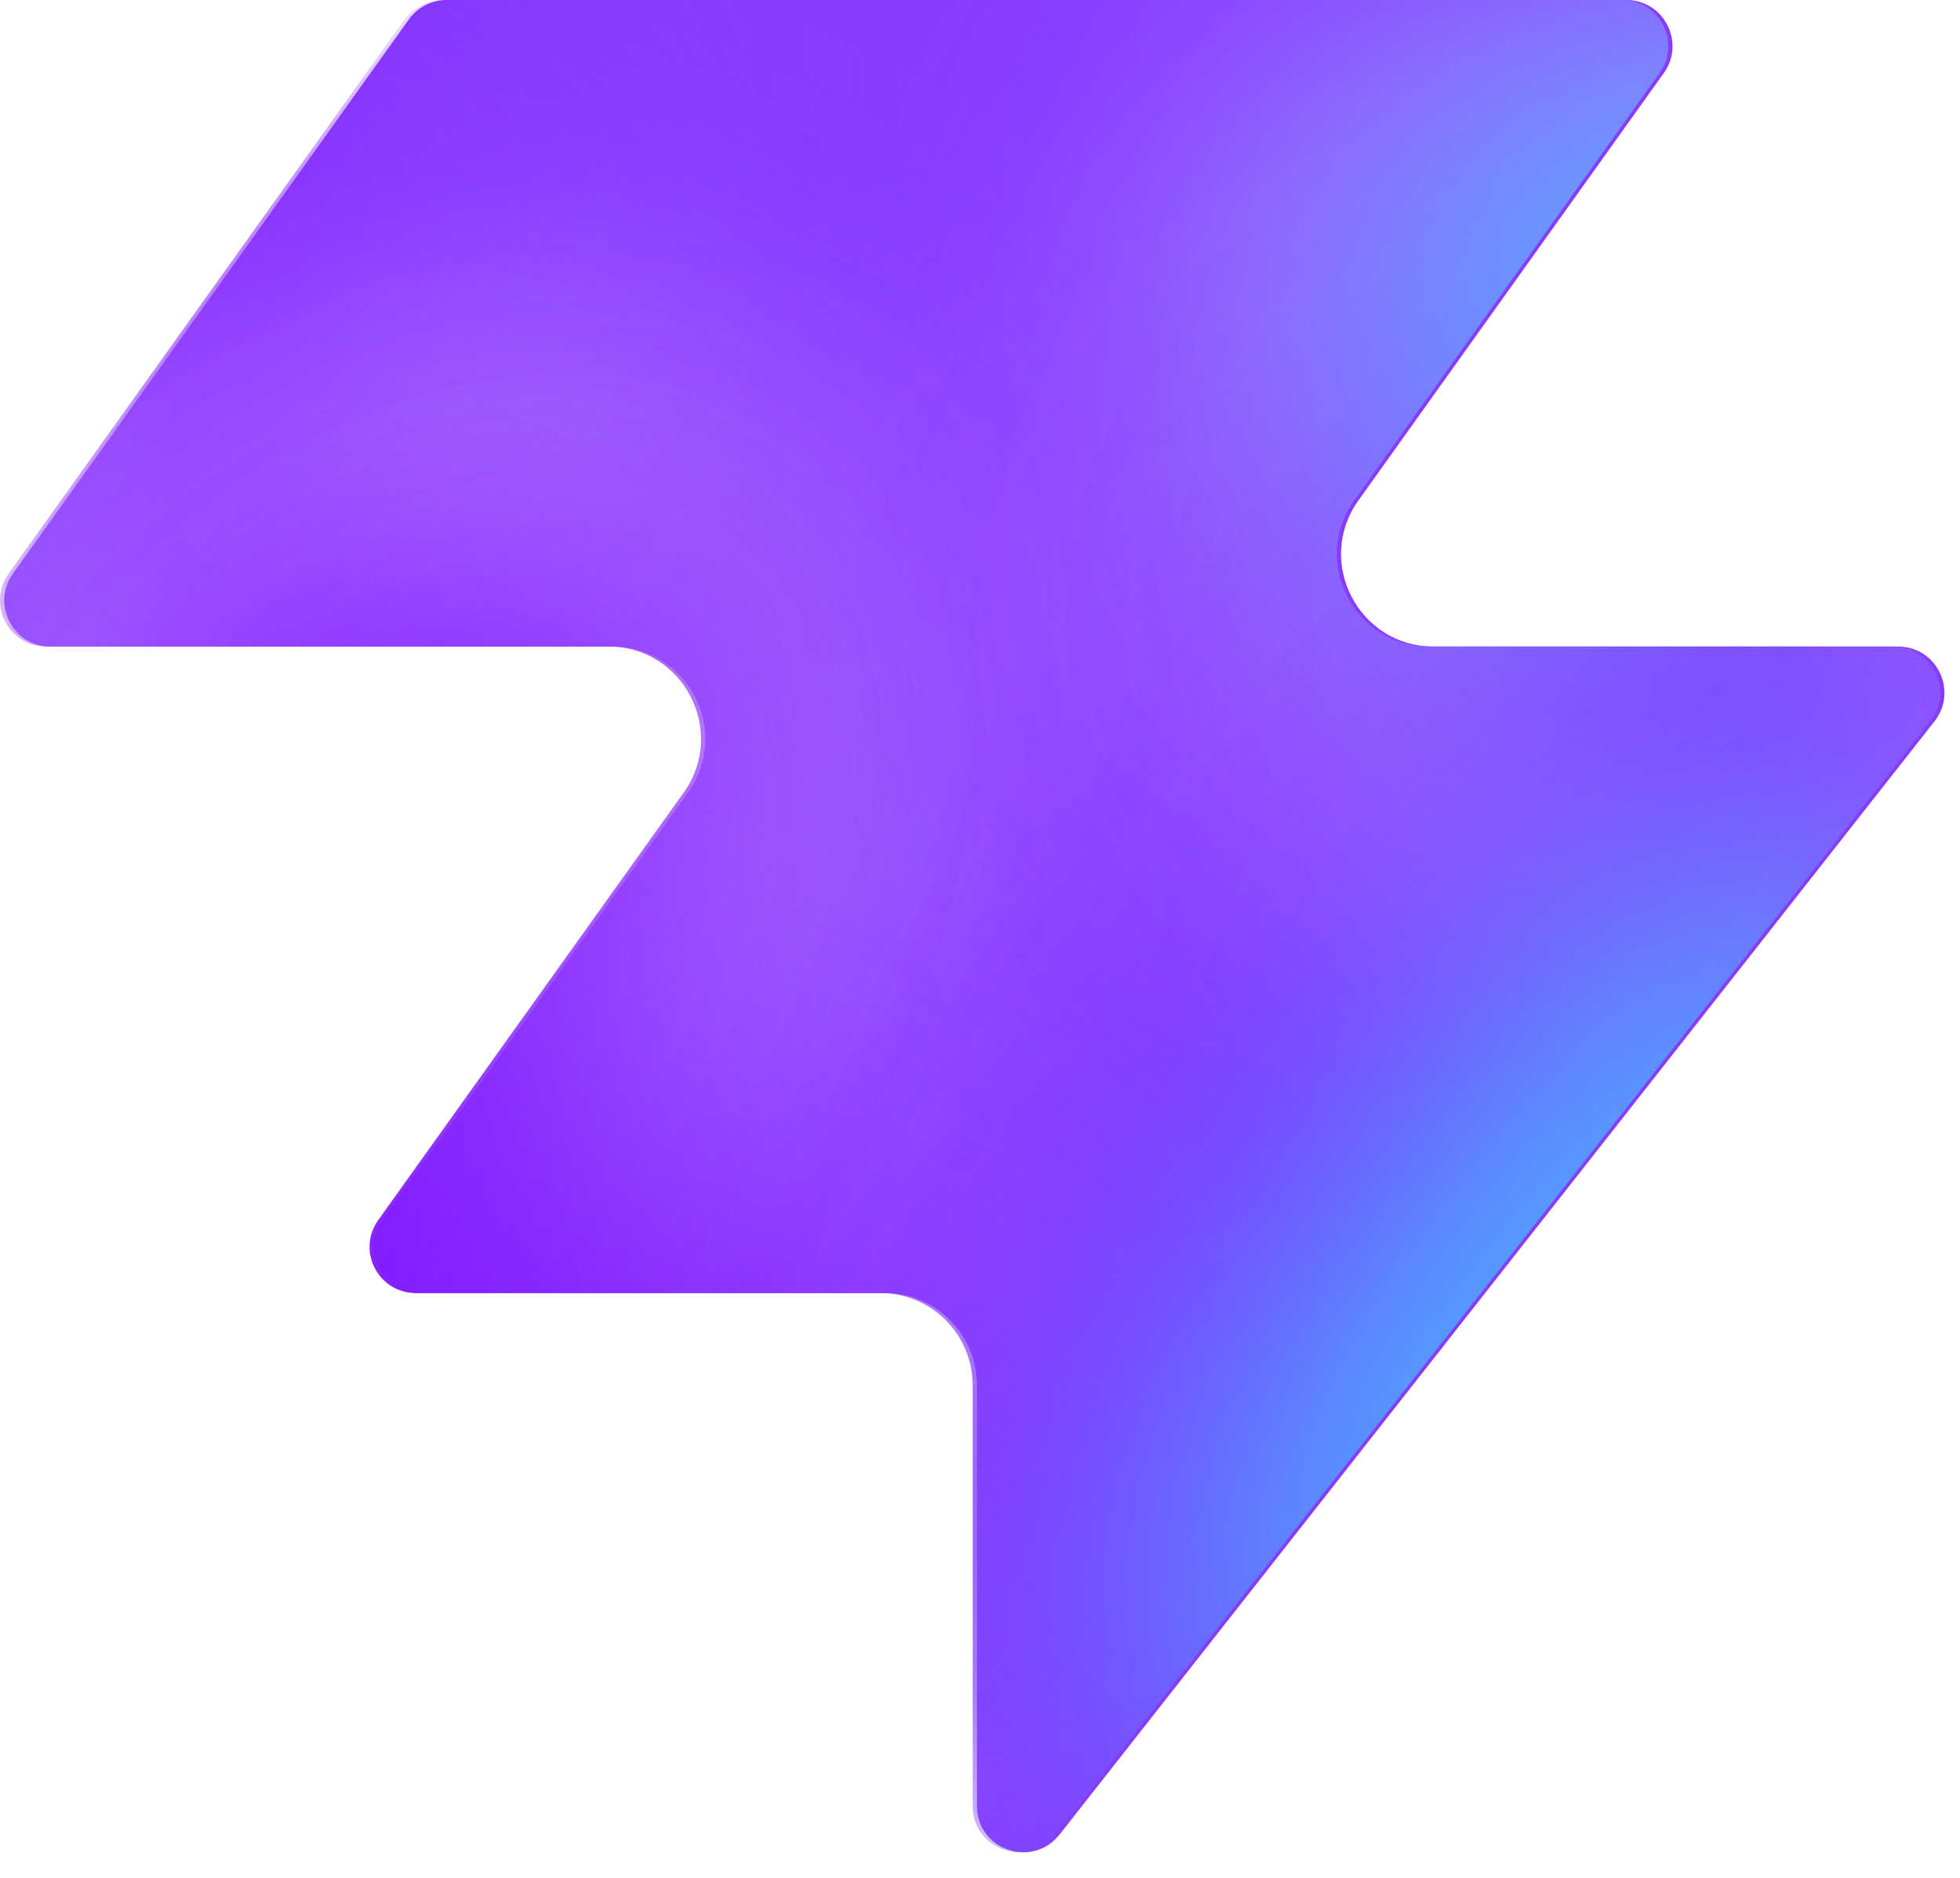
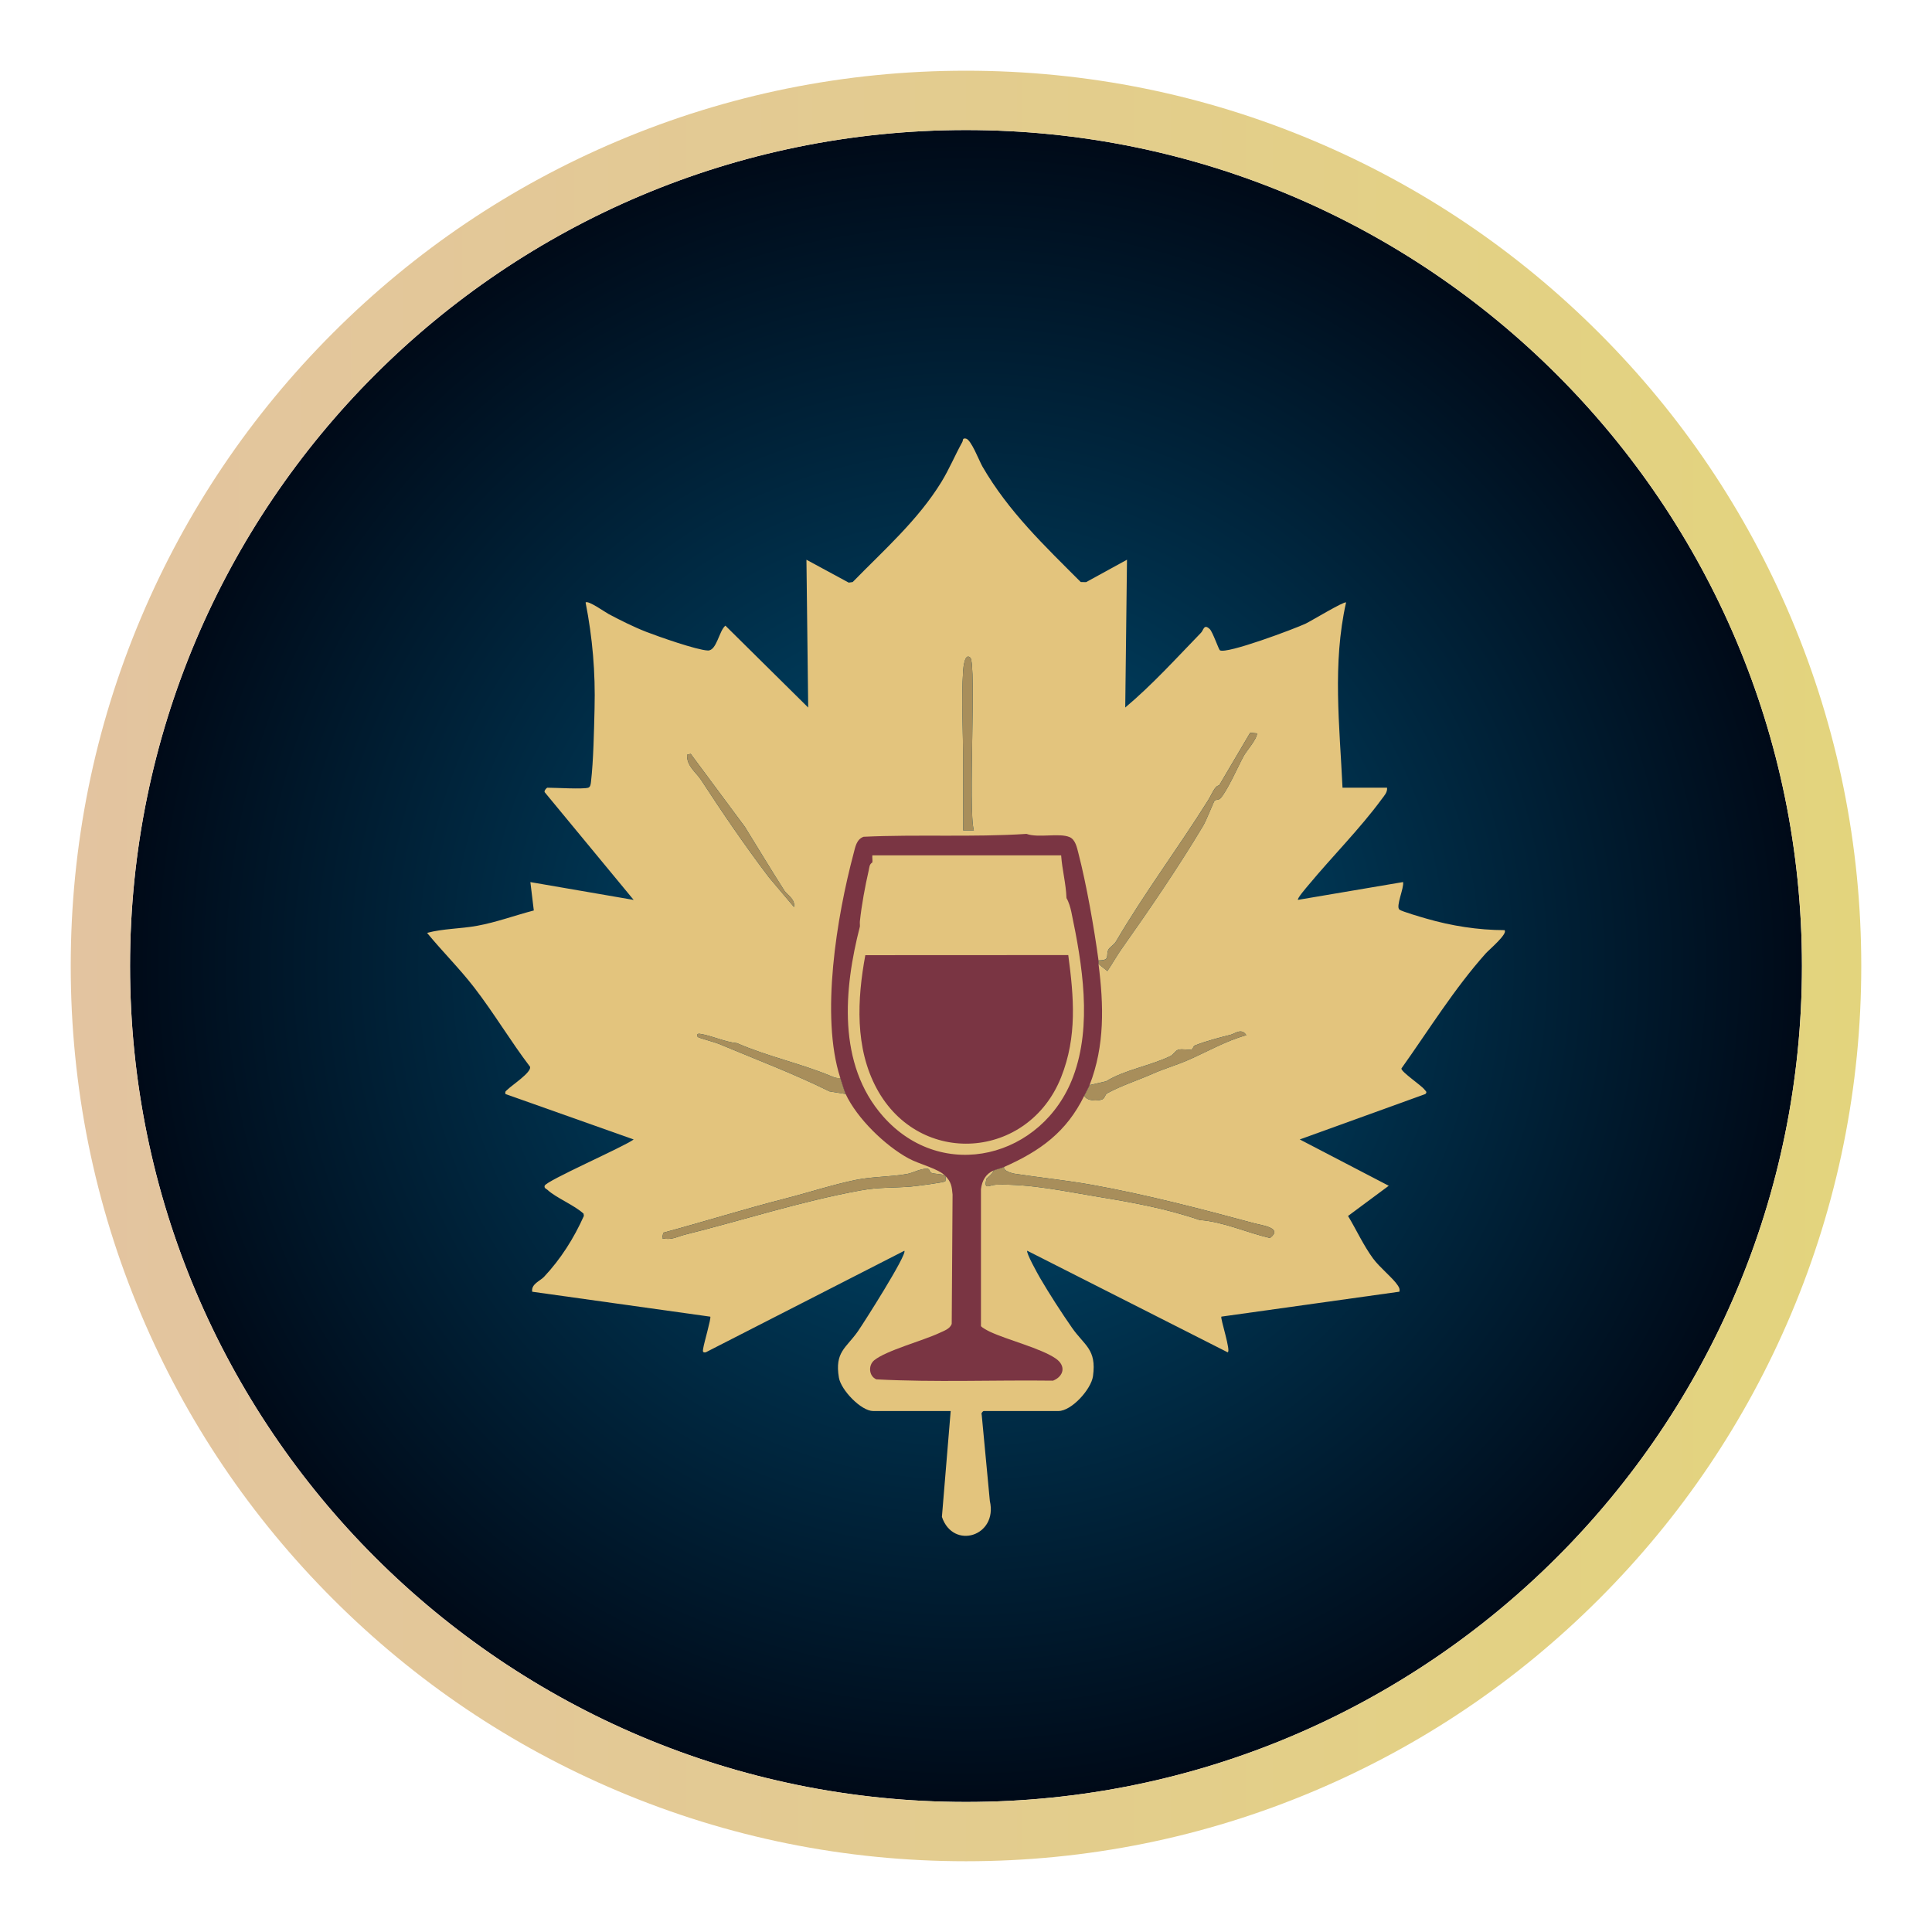
- <svg xmlns="http://www.w3.org/2000/svg" width="48" height="46" fill="none" viewBox="0 0 48 46">
-   <path fill="#863bff" d="M25.946 44.938c-.664.845-2.021.375-2.021-.698V33.937a2.26 2.26 0 0 0-2.262-2.262H10.287c-.92 0-1.456-1.04-.92-1.788l7.48-10.471c1.07-1.497 0-3.578-1.842-3.578H1.237c-.92 0-1.456-1.04-.92-1.788L10.013.474c.214-.297.556-.474.92-.474h28.894c.92 0 1.456 1.04.92 1.788l-7.48 10.471c-1.07 1.498 0 3.579 1.842 3.579h11.377c.943 0 1.473 1.088.89 1.83L25.947 44.94z" style="fill:#863bff;fill:color(display-p3 .525 .23 1);fill-opacity:1" />
-   <mask id="a" width="48" height="46" x="0" y="0" maskUnits="userSpaceOnUse" style="mask-type:alpha">
-     <path fill="#000" d="M25.842 44.938c-.664.844-2.021.375-2.021-.698V33.937a2.26 2.26 0 0 0-2.262-2.262H10.183c-.92 0-1.456-1.04-.92-1.788l7.48-10.471c1.07-1.498 0-3.579-1.842-3.579H1.133c-.92 0-1.456-1.04-.92-1.787L9.91.473c.214-.297.556-.474.92-.474h28.894c.92 0 1.456 1.04.92 1.788l-7.48 10.471c-1.07 1.498 0 3.578 1.842 3.578h11.377c.943 0 1.473 1.088.89 1.832L25.843 44.94z" style="fill:#000;fill-opacity:1" />
-   </mask>
-   <g mask="url(#a)">
-     <g filter="url(#b)">
-       <ellipse cx="5.508" cy="14.704" fill="#ede6ff" rx="5.508" ry="14.704" style="fill:#ede6ff;fill:color(display-p3 .927 .903 1);fill-opacity:1" transform="matrix(.00324 1 1 -.00324 -4.47 31.516)" />
-     </g>
-     <g filter="url(#c)">
-       <ellipse cx="10.399" cy="29.851" fill="#ede6ff" rx="10.399" ry="29.851" style="fill:#ede6ff;fill:color(display-p3 .927 .903 1);fill-opacity:1" transform="matrix(.00324 1 1 -.00324 -39.328 7.883)" />
-     </g>
-     <g filter="url(#d)">
-       <ellipse cx="5.508" cy="30.487" fill="#7e14ff" rx="5.508" ry="30.487" style="fill:#7e14ff;fill:color(display-p3 .492 .077 1);fill-opacity:1" transform="rotate(89.814 -25.913 -14.639)scale(1 -1)" />
-     </g>
-     <g filter="url(#e)">
-       <ellipse cx="5.508" cy="30.599" fill="#7e14ff" rx="5.508" ry="30.599" style="fill:#7e14ff;fill:color(display-p3 .492 .077 1);fill-opacity:1" transform="rotate(89.814 -32.644 -3.334)scale(1 -1)" />
-     </g>
-     <g filter="url(#f)">
-       <ellipse cx="5.508" cy="30.599" fill="#7e14ff" rx="5.508" ry="30.599" style="fill:#7e14ff;fill:color(display-p3 .492 .077 1);fill-opacity:1" transform="matrix(.00324 1 1 -.00324 -34.34 30.47)" />
-     </g>
-     <g filter="url(#g)">
-       <ellipse cx="14.072" cy="22.078" fill="#ede6ff" rx="14.072" ry="22.078" style="fill:#ede6ff;fill:color(display-p3 .927 .903 1);fill-opacity:1" transform="rotate(93.35 24.506 48.493)scale(-1 1)" />
-     </g>
-     <g filter="url(#h)">
-       <ellipse cx="3.47" cy="21.501" fill="#7e14ff" rx="3.47" ry="21.501" style="fill:#7e14ff;fill:color(display-p3 .492 .077 1);fill-opacity:1" transform="rotate(89.009 28.708 47.59)scale(-1 1)" />
-     </g>
-     <g filter="url(#i)">
-       <ellipse cx="3.47" cy="21.501" fill="#7e14ff" rx="3.47" ry="21.501" style="fill:#7e14ff;fill:color(display-p3 .492 .077 1);fill-opacity:1" transform="rotate(89.009 28.708 47.59)scale(-1 1)" />
-     </g>
-     <g filter="url(#j)">
-       <ellipse cx=".387" cy="8.972" fill="#7e14ff" rx="4.407" ry="29.108" style="fill:#7e14ff;fill:color(display-p3 .492 .077 1);fill-opacity:1" transform="rotate(39.51 .387 8.972)" />
-     </g>
-     <g filter="url(#k)">
-       <ellipse cx="47.523" cy="-6.092" fill="#7e14ff" rx="4.407" ry="29.108" style="fill:#7e14ff;fill:color(display-p3 .492 .077 1);fill-opacity:1" transform="rotate(37.892 47.523 -6.092)" />
-     </g>
-     <g filter="url(#l)">
-       <ellipse cx="41.412" cy="6.333" fill="#47bfff" rx="5.971" ry="9.665" style="fill:#47bfff;fill:color(display-p3 .28 .748 1);fill-opacity:1" transform="rotate(37.892 41.412 6.333)" />
-     </g>
-     <g filter="url(#m)">
-       <ellipse cx="-1.879" cy="38.332" fill="#7e14ff" rx="4.407" ry="29.108" style="fill:#7e14ff;fill:color(display-p3 .492 .077 1);fill-opacity:1" transform="rotate(37.892 -1.88 38.332)" />
-     </g>
-     <g filter="url(#n)">
-       <ellipse cx="-1.879" cy="38.332" fill="#7e14ff" rx="4.407" ry="29.108" style="fill:#7e14ff;fill:color(display-p3 .492 .077 1);fill-opacity:1" transform="rotate(37.892 -1.88 38.332)" />
-     </g>
-     <g filter="url(#o)">
-       <ellipse cx="35.651" cy="29.907" fill="#7e14ff" rx="4.407" ry="29.108" style="fill:#7e14ff;fill:color(display-p3 .492 .077 1);fill-opacity:1" transform="rotate(37.892 35.651 29.907)" />
-     </g>
-     <g filter="url(#p)">
-       <ellipse cx="38.418" cy="32.4" fill="#47bfff" rx="5.971" ry="15.297" style="fill:#47bfff;fill:color(display-p3 .28 .748 1);fill-opacity:1" transform="rotate(37.892 38.418 32.4)" />
-     </g>
+ <svg xmlns="http://www.w3.org/2000/svg" id="a" viewBox="0 0 1024 1024">
+   <defs>
+     <radialGradient id="c" cx="512" cy="512" fx="512" fy="512" r="443.08" gradientUnits="userSpaceOnUse">
+       <stop offset="0" stop-color="#00547c" />
+       <stop offset="1" stop-color="#000a18" />
+     </radialGradient>
+     <linearGradient id="e" x1="37.48" y1="512" x2="986.52" y2="512" gradientUnits="userSpaceOnUse">
+       <stop offset="0" stop-color="#e3c4a0" />
+       <stop offset="1" stop-color="#e3d47d" />
+     </linearGradient>
+   </defs>
+   <g id="b">
+     <path id="d" d="M955.08,512c0,244.71-198.37,443.08-443.08,443.08S68.92,756.71,68.92,512,267.29,68.92,512,68.92s443.08,198.37,443.08,443.08Z" fill="url(#c)" />
+     <path id="f" d="M512,68.92c244.71,0,443.08,198.37,443.08,443.08s-198.37,443.08-443.08,443.08S68.92,756.71,68.92,512,267.29,68.92,512,68.92M512,37.48c-64.05,0-126.19,12.55-184.71,37.3-56.51,23.9-107.25,58.11-150.82,101.68-43.57,43.57-77.78,94.31-101.68,150.82-24.75,58.52-37.3,120.67-37.3,184.71s12.55,126.19,37.3,184.71c23.9,56.51,58.11,107.25,101.68,150.82,43.57,43.57,94.31,77.78,150.82,101.68,58.52,24.75,120.67,37.3,184.71,37.3s126.19-12.55,184.71-37.3c56.51-23.9,107.25-58.11,150.82-101.68,43.57-43.57,77.78-94.31,101.68-150.82,24.75-58.52,37.3-120.67,37.3-184.71s-12.55-126.19-37.3-184.71c-23.9-56.51-58.11-107.25-101.68-150.82-43.57-43.57-94.31-77.78-150.82-101.68-58.52-24.75-120.67-37.3-184.71-37.3h0Z" fill="url(#e)" />
+     <path id="g" d="M797.45,493c-14-.04-28.08-2.24-41.52-6.14-2.53-.73-12.85-3.72-14.19-4.73-2.13-1.59,2.58-11.59,1.91-14.62l-55.68,9.43c-.7-.63,4.89-7.04,5.68-7.99,12.29-14.81,27.44-30.03,38.65-45.36,1.33-1.81,3.17-3.63,2.86-6.11h-23.6c-1.54-32.96-5.42-65.59,1.88-98.16-.84-.87-18.7,9.93-21.37,11.19-5.81,2.74-42.03,16.35-45.51,14.15-.6-.38-3.83-9.76-5.33-11.19-3.15-3.02-3.25.44-4.67,1.9-13.11,13.51-25.71,27.49-40.16,39.63l.93-78.34-21.69,11.89-2.82-.06c-19.32-19.36-38.27-37.32-52.11-61.22-1.7-2.94-6.01-14.38-8.79-14.82-1.99-.31-1.3.8-1.9,1.88-3.84,6.93-6.89,14.31-11.04,21.09-12.45,20.3-30.57,36.19-47.04,53.08l-2.1.3-22.41-12.13.93,78.34-43.88-43.4c-3.36,2.66-4.62,13.36-9.31,13.17-5.87-.23-26.27-7.41-32.68-9.9-6.55-2.55-13.63-6.1-19.86-9.4-1.96-1.04-10.97-7.47-12.25-6.15,3.68,18.81,5.24,36.97,4.75,56.2-.28,11.32-.59,27.72-1.88,38.71-.13,1.11-.24,2.88-1.46,3.26-2.88.89-17.31,0-21.71,0-.29,0-1.77,1.55-1.41,2.35l47.18,57.12-54.74-9.44,1.82,15.04c-10.03,2.61-19.85,6.27-30.1,8.13-8.79,1.6-18.04,1.47-26.47,3.75,8.07,9.85,17.13,18.78,24.93,28.88,10.48,13.56,19.3,28.49,29.69,42.14.62,3.03-9.59,9.63-12.07,12.1-.78.78-1.35.84-1,2.29l67.95,24.08c-5.1,3.85-46.58,21.96-47.19,24.55-.33,1.38.86,1.54,1.56,2.2,4.32,4.07,14.23,8.09,19.07,12.57l.17,1.19c-5.28,11.84-12.27,22.87-21.13,32.31-2.08,2.21-6.88,3.77-6.27,7.88l94.39,13.22c.6.6-3.35,14.1-3.7,16.6-.2,1.42-.67,2.64,1.33,2.28l105.24-53.81c1.67,1.82-21.84,38.73-24.69,42.78-6.22,8.85-12.31,10.84-10,24.48,1.11,6.54,11.74,17.69,18.18,17.69h41.06l-4.65,56.1c5.98,17.67,29.72,10.25,25.41-8.43l-4.32-45.75c-.49-.7.73-1.93,1.03-1.93h39.64c6.99,0,17.36-11.53,18.32-18.49,1.98-14.33-4.54-16.18-11.08-25.57-5.55-7.96-12.1-18.09-16.97-26.45-1.12-1.93-7.61-13.54-6.79-14.44l106.17,53.81c2.07.02-3.97-18.13-3.29-18.89l94.39-13.22c.27-1.47-.15-2.18-.9-3.34-2.53-3.9-9.54-9.41-13.1-14.27-5.15-7.03-8.76-15.09-13.25-22.52l21.58-16.01-47.18-24.55,66.56-24.06c1.21-1.15.15-1.56-.46-2.4-1.57-2.15-12.46-9.42-12.21-11.15,14.66-20.6,27.87-42.13,44.74-61.04,1.58-1.77,11.82-10.4,9.92-12.25ZM587.44,503.4c.55-1.25,3.04-2.65,4.08-4.43,15.06-25.69,32.93-49.43,48.82-74.83,2-3.2,3.59-7.78,5.81-7.81l16.47-27.95,3.63.32c0,3.05-5.59,9.28-7.01,11.86-2.85,5.19-8.8,18.74-12.39,22.56-.96,1.02-2.67.72-3.06,1.15-.49.55-4.4,10.54-6.05,13.31-13.04,21.84-28.8,44.91-43.24,65.31-2.63,3.72-5,8-7.57,11.79l-4.7-3.77c-.08-.61.08-1.28,0-1.89,6.48,0,3.72-2.31,5.2-5.64ZM577.52,575.11l8.69-1.98c10.11-6.17,22.89-8.03,34.05-13.33,1.73-.82,2.69-2.94,4.17-3.38,2.32-.69,5.01.26,7.19-.2.75-.16.67-1.7,1.82-2.15,5.94-2.34,13.17-4.2,18.86-5.63,2.25-.57,5.75-3.76,8.28.23-11,3.03-20.95,8.91-31.42,13.42-6.05,2.6-12.14,4.31-18.37,7.08-7.18,3.19-16.45,6.21-23.79,10.2-1.48.8-1.33,2.65-2.67,3.26-2.3,1.04-8.35,1.05-9.63-1.86.75-1.54,2.36-4.46,2.83-5.66ZM510.47,355.63c.13-1.95.9-9.8,3.81-7.05,3.33,3.14-1.23,80.87,1.89,91.56h-5.66c.06-12.42-.04-24.88-.03-37.32.01-15.36-1.01-31.76,0-47.19ZM440.31,570.29c1.71.71,3.15,1.36,5.07,1.05.63,1.95,2.23,7.2,2.83,8.5l-8.53-1.38c-19.31-9.54-39.02-16.94-58.78-25.23-1.86-.78-10.66-3.16-11.03-3.61-.62-.75-.63-1.96,1.18-1.66,6.73,1.1,12.79,4.23,19.61,4.95,16.21,7.08,33.52,10.67,49.65,17.38ZM364.2,400.03l1.88-.46,28.75,38.74c7.02,11.32,13.77,22.62,20.96,33.83,1.35,2.1,5.85,4.43,5.05,8.59l-13.18-15.6c-12.79-16.82-24.62-34.21-36.05-51.73-2.65-4.06-7.78-7.44-7.41-13.36ZM456.33,630.9c-31.83,5.78-63.81,16.18-93.49,23.54-3.87.96-6.91,3.03-11.85,1.84l.56-2.91c21.65-5.86,43.02-12.56,64.76-18.13,12.01-3.07,25.11-7.37,37.33-9.87,8.67-1.77,18.3-1.57,27.08-3.12,3.16-.56,6.84-2.78,10.5-2.84,1.79-.03,1.23,1.76,2.49,2.26,1.51.6,5.87.59,7.08,1.32.09.09.2.17.29.27.13.26.07,2.69-.02,2.8-.58.73-16.05,2.67-18.4,2.86-9.42.75-16.8.26-26.33,1.99ZM673.11,656.15c-12.58-2.9-24.39-8.55-37.31-9.54-17.38-5.99-35.48-9.31-53.77-12.29-17.25-2.81-35.71-6.94-54.12-6.4-3.76.11-6.5,3.16-5.12-3.05.07-.33,3.67-2.89,3.75-4.45,1.84-.8,3.83-1.08,5.66-1.89-.82,2.04,4.6,3.43,5.42,3.55,13.9,2.13,27.74,3.51,41.26,5.94,28.47,5.11,58.21,12.86,86.22,20.44,3.65.99,15.13,2.36,8,7.69Z" fill="#e3c47d" />
+     <path id="h" d="M673.11,656.15c-12.58-2.9-24.39-8.55-37.31-9.54-17.38-5.99-35.48-9.31-53.77-12.29-17.25-2.81-35.71-6.94-54.12-6.4-3.76.11-6.5,3.16-5.12-3.05.07-.33,3.67-2.89,3.75-4.45,1.84-.8,3.83-1.08,5.66-1.89-.82,2.04,4.6,3.43,5.42,3.55,13.9,2.13,27.74,3.51,41.26,5.94,28.47,5.11,58.21,12.86,86.22,20.44,3.65.99,15.13,2.36,8,7.69ZM493.71,621.67c-1.25-.49-.69-2.29-2.49-2.26-3.66.06-7.33,2.28-10.5,2.84-8.78,1.56-18.42,1.35-27.08,3.12-12.22,2.5-25.32,6.79-37.33,9.87-21.74,5.57-43.11,12.27-64.76,18.13l-.56,2.91c4.94,1.18,7.99-.88,11.85-1.84,29.68-7.37,61.66-17.76,93.49-23.54,9.53-1.73,16.91-1.24,26.33-1.99,2.34-.19,17.81-2.13,18.4-2.86.09-.11.15-2.53.02-2.8-.49-1.01-5.68-.92-7.36-1.58ZM582.24,510.93l4.7,3.77c2.57-3.79,4.94-8.08,7.57-11.79,14.44-20.4,30.2-43.47,43.24-65.31,1.65-2.77,5.56-12.76,6.05-13.31.39-.43,2.1-.13,3.06-1.15,3.59-3.82,9.54-17.37,12.39-22.56,1.42-2.58,7.01-8.81,7.01-11.86l-3.63-.32-16.47,27.95c-2.22.03-3.81,4.61-5.81,7.81-15.89,25.4-33.77,49.13-48.82,74.83-1.04,1.77-3.53,3.18-4.08,4.43-1.48,3.33,1.28,5.64-5.2,5.64.08.61-.08,1.28,0,1.89ZM584.33,582.64c1.34-.61,1.18-2.46,2.67-3.26,7.34-3.99,16.62-7.01,23.79-10.2,6.23-2.77,12.32-4.48,18.37-7.08,10.47-4.5,20.42-10.39,31.42-13.42-2.52-3.99-6.03-.8-8.28-.23-5.69,1.44-12.92,3.3-18.86,5.63-1.15.45-1.07,1.99-1.82,2.15-2.18.46-4.87-.49-7.19.2-1.48.44-2.44,2.55-4.17,3.38-11.16,5.3-23.93,7.16-34.05,13.33l-8.69,1.98c-.47,1.2-2.08,4.13-2.83,5.66,1.28,2.9,7.34,2.9,9.63,1.86ZM514.28,348.58c-2.91-2.75-3.68,5.1-3.81,7.05-1.01,15.43,0,31.83,0,47.19,0,12.44.09,24.9.03,37.33h5.66c-3.12-10.7,1.44-88.42-1.89-91.57ZM371.05,547.96c-1.81-.3-1.8.91-1.18,1.66.37.45,9.17,2.83,11.03,3.61,19.75,8.29,39.47,15.69,58.78,25.23l8.53,1.38c-.61-1.3-2.2-6.55-2.83-8.5-1.93.3-3.37-.34-5.07-1.05-16.13-6.71-33.43-10.29-49.65-17.38-6.81-.73-12.88-3.85-19.61-4.95ZM407.65,465.12l13.18,15.6c.81-4.16-3.7-6.49-5.05-8.59-7.19-11.21-13.94-22.51-20.96-33.83l-28.75-38.74-1.88.46c-.38,5.92,4.76,9.3,7.41,13.36,11.43,17.52,23.26,34.91,36.05,51.73Z" fill="#a88e5b" />
+     <path id="i" d="M582.24,510.93c-.08-.61.08-1.28,0-1.89-2.3-17.02-6.39-40.28-10.66-56.82-.79-3.04-1.58-7.21-4.68-8.54-5.48-2.34-16.45.58-22.84-1.7-28.69,1.86-57.58.17-86.38,1.53-3.76,1.41-4.34,5.39-5.26,8.86-8.87,33.28-17.69,86.26-7.04,118.97.63,1.95,2.23,7.2,2.83,8.5,6.05,12.94,20.85,27.33,33.35,34.14,5.73,3.12,15.77,5.36,19.51,9.28,3.05,3.2,3.43,5.44,3.81,9.88l-.45,68.52c-.88,2.68-4.09,3.69-6.5,4.83-8.56,4.05-28.3,9.31-34.59,14.49-3.27,2.69-2.83,8.44,1.16,10.11,31.01,1.64,62.47.29,93.65.69,5.85-2.41,6.9-7.97,1.4-11.74-7.89-5.42-25.35-9.75-34.88-14.2-.97-.45-4.55-2.34-4.74-3.03v-72.49c.55-4.69,2.64-8.17,6.62-9.91,1.84-.8,3.83-1.08,5.66-1.89,19.05-8.43,33.08-18.51,42.47-37.76.75-1.54,2.36-4.46,2.83-5.66,8.11-20.89,7.52-42.34,4.72-64.18ZM568.81,570.64c-16.04,42.89-69.27,56.81-100.8,21.01-24.29-27.58-20.78-67.44-12.25-100.55.08-.93-.1-1.91,0-2.83.91-8.53,2.75-18.56,4.68-26.94.36-1.57.28-3.27,1.93-4.21.17-1.19-.13-2.56,0-3.78h100.06c.56,7.94,2.52,14.61,2.83,22.66,1.19,1.98,2.1,5.08,2.57,7.34,5.84,27.81,11.17,60.06.98,87.3ZM566.2,506.21c3,22.33,4.76,43.22-3.76,64.68-17.37,43.75-75.06,47.98-97.73,6.13-11.67-21.55-10.41-47.35-6.07-70.76l107.56-.05Z" fill="#7a3543" />
  </g>
-   <defs>
-     <filter id="b" width="60.045" height="41.654" x="-19.77" y="16.149" color-interpolation-filters="sRGB" filterUnits="userSpaceOnUse">
-       <feFlood flood-opacity="0" result="BackgroundImageFix" />
-       <feBlend in="SourceGraphic" in2="BackgroundImageFix" result="shape" />
-       <feGaussianBlur result="effect1_foregroundBlur_2002_17158" stdDeviation="7.659" />
-     </filter>
-     <filter id="c" width="90.34" height="51.437" x="-54.613" y="-7.533" color-interpolation-filters="sRGB" filterUnits="userSpaceOnUse">
-       <feFlood flood-opacity="0" result="BackgroundImageFix" />
-       <feBlend in="SourceGraphic" in2="BackgroundImageFix" result="shape" />
-       <feGaussianBlur result="effect1_foregroundBlur_2002_17158" stdDeviation="7.659" />
-     </filter>
-     <filter id="d" width="79.355" height="29.4" x="-49.64" y="2.03" color-interpolation-filters="sRGB" filterUnits="userSpaceOnUse">
-       <feFlood flood-opacity="0" result="BackgroundImageFix" />
-       <feBlend in="SourceGraphic" in2="BackgroundImageFix" result="shape" />
-       <feGaussianBlur result="effect1_foregroundBlur_2002_17158" stdDeviation="4.596" />
-     </filter>
-     <filter id="e" width="79.579" height="29.4" x="-45.045" y="20.029" color-interpolation-filters="sRGB" filterUnits="userSpaceOnUse">
-       <feFlood flood-opacity="0" result="BackgroundImageFix" />
-       <feBlend in="SourceGraphic" in2="BackgroundImageFix" result="shape" />
-       <feGaussianBlur result="effect1_foregroundBlur_2002_17158" stdDeviation="4.596" />
-     </filter>
-     <filter id="f" width="79.579" height="29.4" x="-43.513" y="21.178" color-interpolation-filters="sRGB" filterUnits="userSpaceOnUse">
-       <feFlood flood-opacity="0" result="BackgroundImageFix" />
-       <feBlend in="SourceGraphic" in2="BackgroundImageFix" result="shape" />
-       <feGaussianBlur result="effect1_foregroundBlur_2002_17158" stdDeviation="4.596" />
-     </filter>
-     <filter id="g" width="74.749" height="58.852" x="15.756" y="-17.901" color-interpolation-filters="sRGB" filterUnits="userSpaceOnUse">
-       <feFlood flood-opacity="0" result="BackgroundImageFix" />
-       <feBlend in="SourceGraphic" in2="BackgroundImageFix" result="shape" />
-       <feGaussianBlur result="effect1_foregroundBlur_2002_17158" stdDeviation="7.659" />
-     </filter>
-     <filter id="h" width="61.377" height="25.362" x="23.548" y="2.284" color-interpolation-filters="sRGB" filterUnits="userSpaceOnUse">
-       <feFlood flood-opacity="0" result="BackgroundImageFix" />
-       <feBlend in="SourceGraphic" in2="BackgroundImageFix" result="shape" />
-       <feGaussianBlur result="effect1_foregroundBlur_2002_17158" stdDeviation="4.596" />
-     </filter>
-     <filter id="i" width="61.377" height="25.362" x="23.548" y="2.284" color-interpolation-filters="sRGB" filterUnits="userSpaceOnUse">
-       <feFlood flood-opacity="0" result="BackgroundImageFix" />
-       <feBlend in="SourceGraphic" in2="BackgroundImageFix" result="shape" />
-       <feGaussianBlur result="effect1_foregroundBlur_2002_17158" stdDeviation="4.596" />
-     </filter>
-     <filter id="j" width="56.045" height="63.649" x="-27.636" y="-22.853" color-interpolation-filters="sRGB" filterUnits="userSpaceOnUse">
-       <feFlood flood-opacity="0" result="BackgroundImageFix" />
-       <feBlend in="SourceGraphic" in2="BackgroundImageFix" result="shape" />
-       <feGaussianBlur result="effect1_foregroundBlur_2002_17158" stdDeviation="4.596" />
-     </filter>
-     <filter id="k" width="54.814" height="64.646" x="20.116" y="-38.415" color-interpolation-filters="sRGB" filterUnits="userSpaceOnUse">
-       <feFlood flood-opacity="0" result="BackgroundImageFix" />
-       <feBlend in="SourceGraphic" in2="BackgroundImageFix" result="shape" />
-       <feGaussianBlur result="effect1_foregroundBlur_2002_17158" stdDeviation="4.596" />
-     </filter>
-     <filter id="l" width="33.541" height="35.313" x="24.641" y="-11.323" color-interpolation-filters="sRGB" filterUnits="userSpaceOnUse">
-       <feFlood flood-opacity="0" result="BackgroundImageFix" />
-       <feBlend in="SourceGraphic" in2="BackgroundImageFix" result="shape" />
-       <feGaussianBlur result="effect1_foregroundBlur_2002_17158" stdDeviation="4.596" />
-     </filter>
-     <filter id="m" width="54.814" height="64.646" x="-29.286" y="6.009" color-interpolation-filters="sRGB" filterUnits="userSpaceOnUse">
-       <feFlood flood-opacity="0" result="BackgroundImageFix" />
-       <feBlend in="SourceGraphic" in2="BackgroundImageFix" result="shape" />
-       <feGaussianBlur result="effect1_foregroundBlur_2002_17158" stdDeviation="4.596" />
-     </filter>
-     <filter id="n" width="54.814" height="64.646" x="-29.286" y="6.009" color-interpolation-filters="sRGB" filterUnits="userSpaceOnUse">
-       <feFlood flood-opacity="0" result="BackgroundImageFix" />
-       <feBlend in="SourceGraphic" in2="BackgroundImageFix" result="shape" />
-       <feGaussianBlur result="effect1_foregroundBlur_2002_17158" stdDeviation="4.596" />
-     </filter>
-     <filter id="o" width="54.814" height="64.646" x="8.244" y="-2.416" color-interpolation-filters="sRGB" filterUnits="userSpaceOnUse">
-       <feFlood flood-opacity="0" result="BackgroundImageFix" />
-       <feBlend in="SourceGraphic" in2="BackgroundImageFix" result="shape" />
-       <feGaussianBlur result="effect1_foregroundBlur_2002_17158" stdDeviation="4.596" />
-     </filter>
-     <filter id="p" width="39.409" height="43.623" x="18.713" y="10.588" color-interpolation-filters="sRGB" filterUnits="userSpaceOnUse">
-       <feFlood flood-opacity="0" result="BackgroundImageFix" />
-       <feBlend in="SourceGraphic" in2="BackgroundImageFix" result="shape" />
-       <feGaussianBlur result="effect1_foregroundBlur_2002_17158" stdDeviation="4.596" />
-     </filter>
-   </defs>
</svg>
